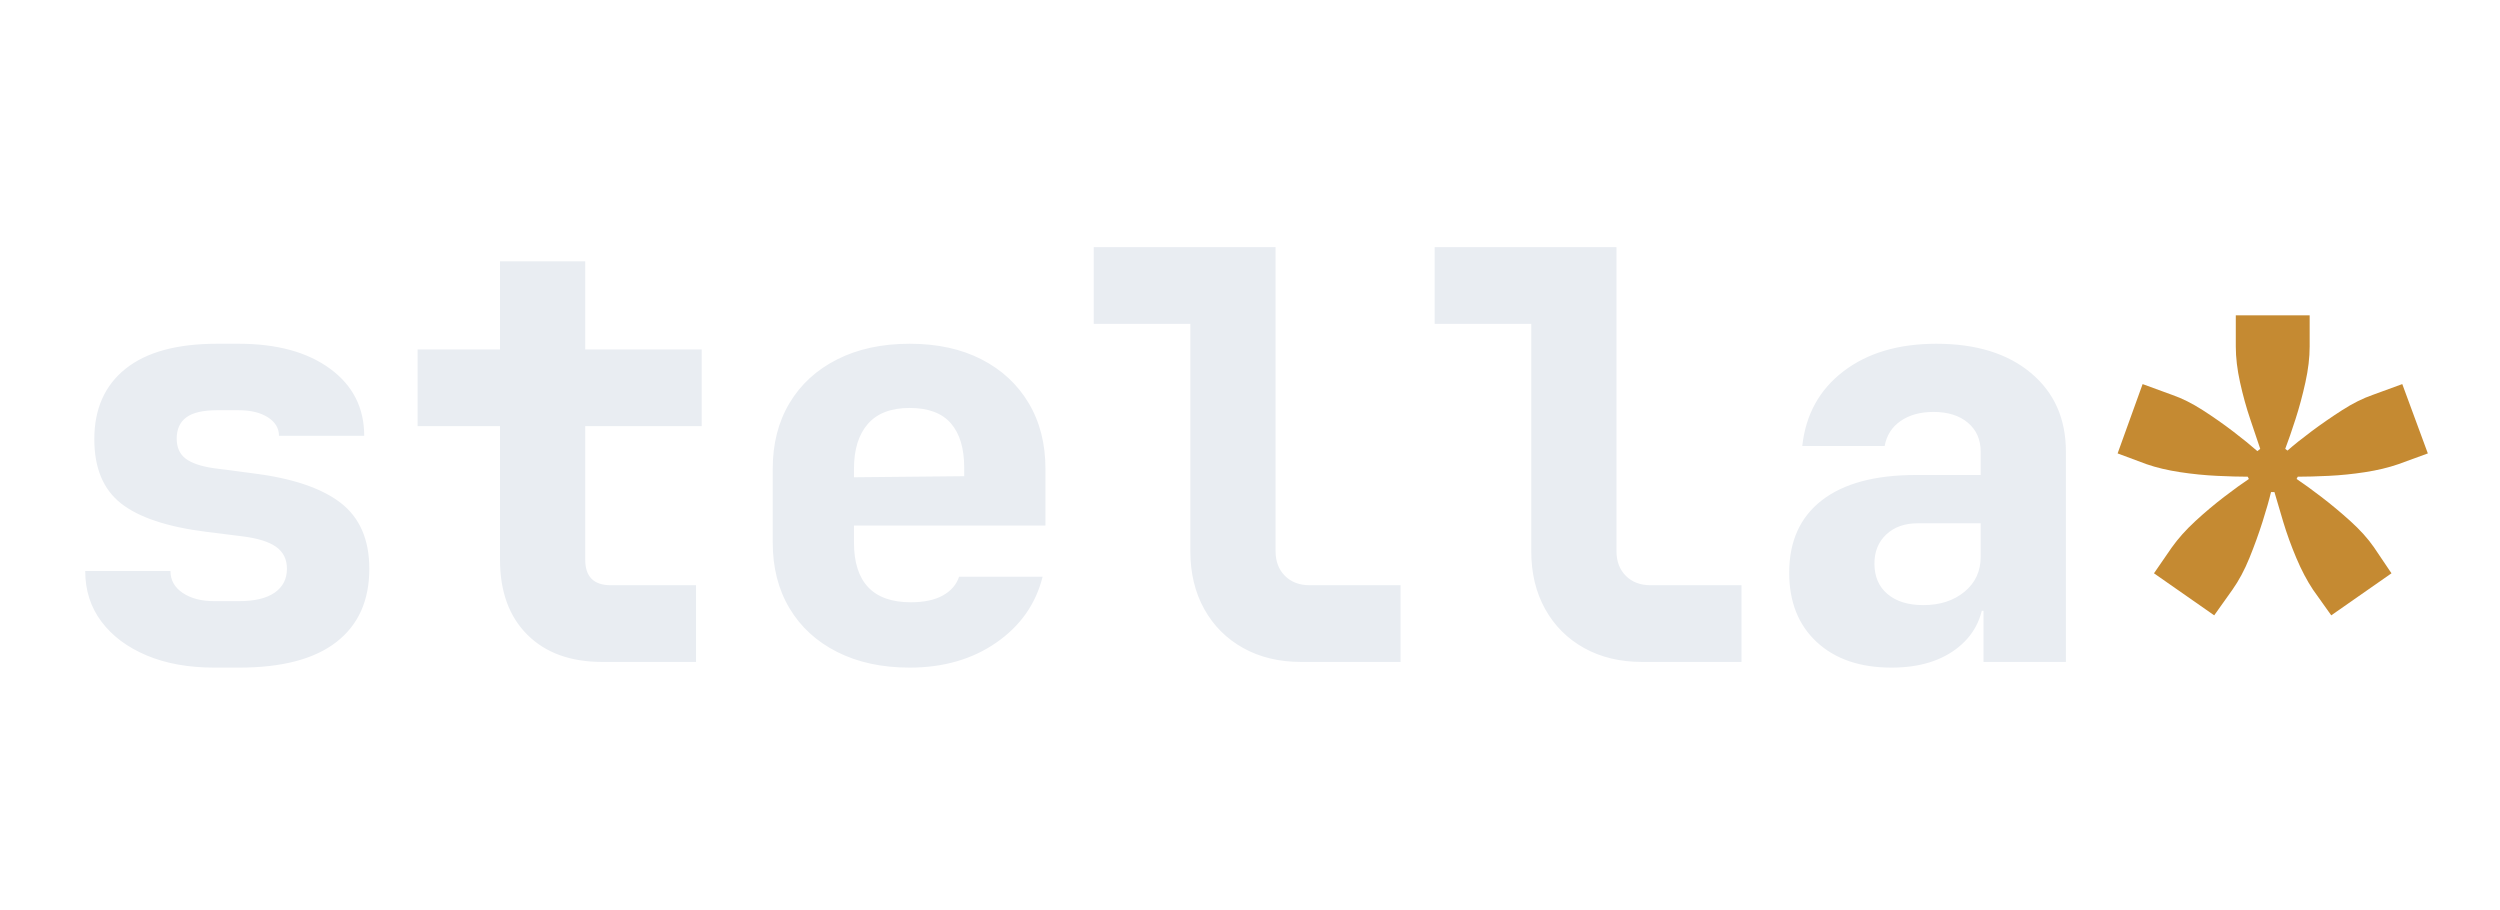
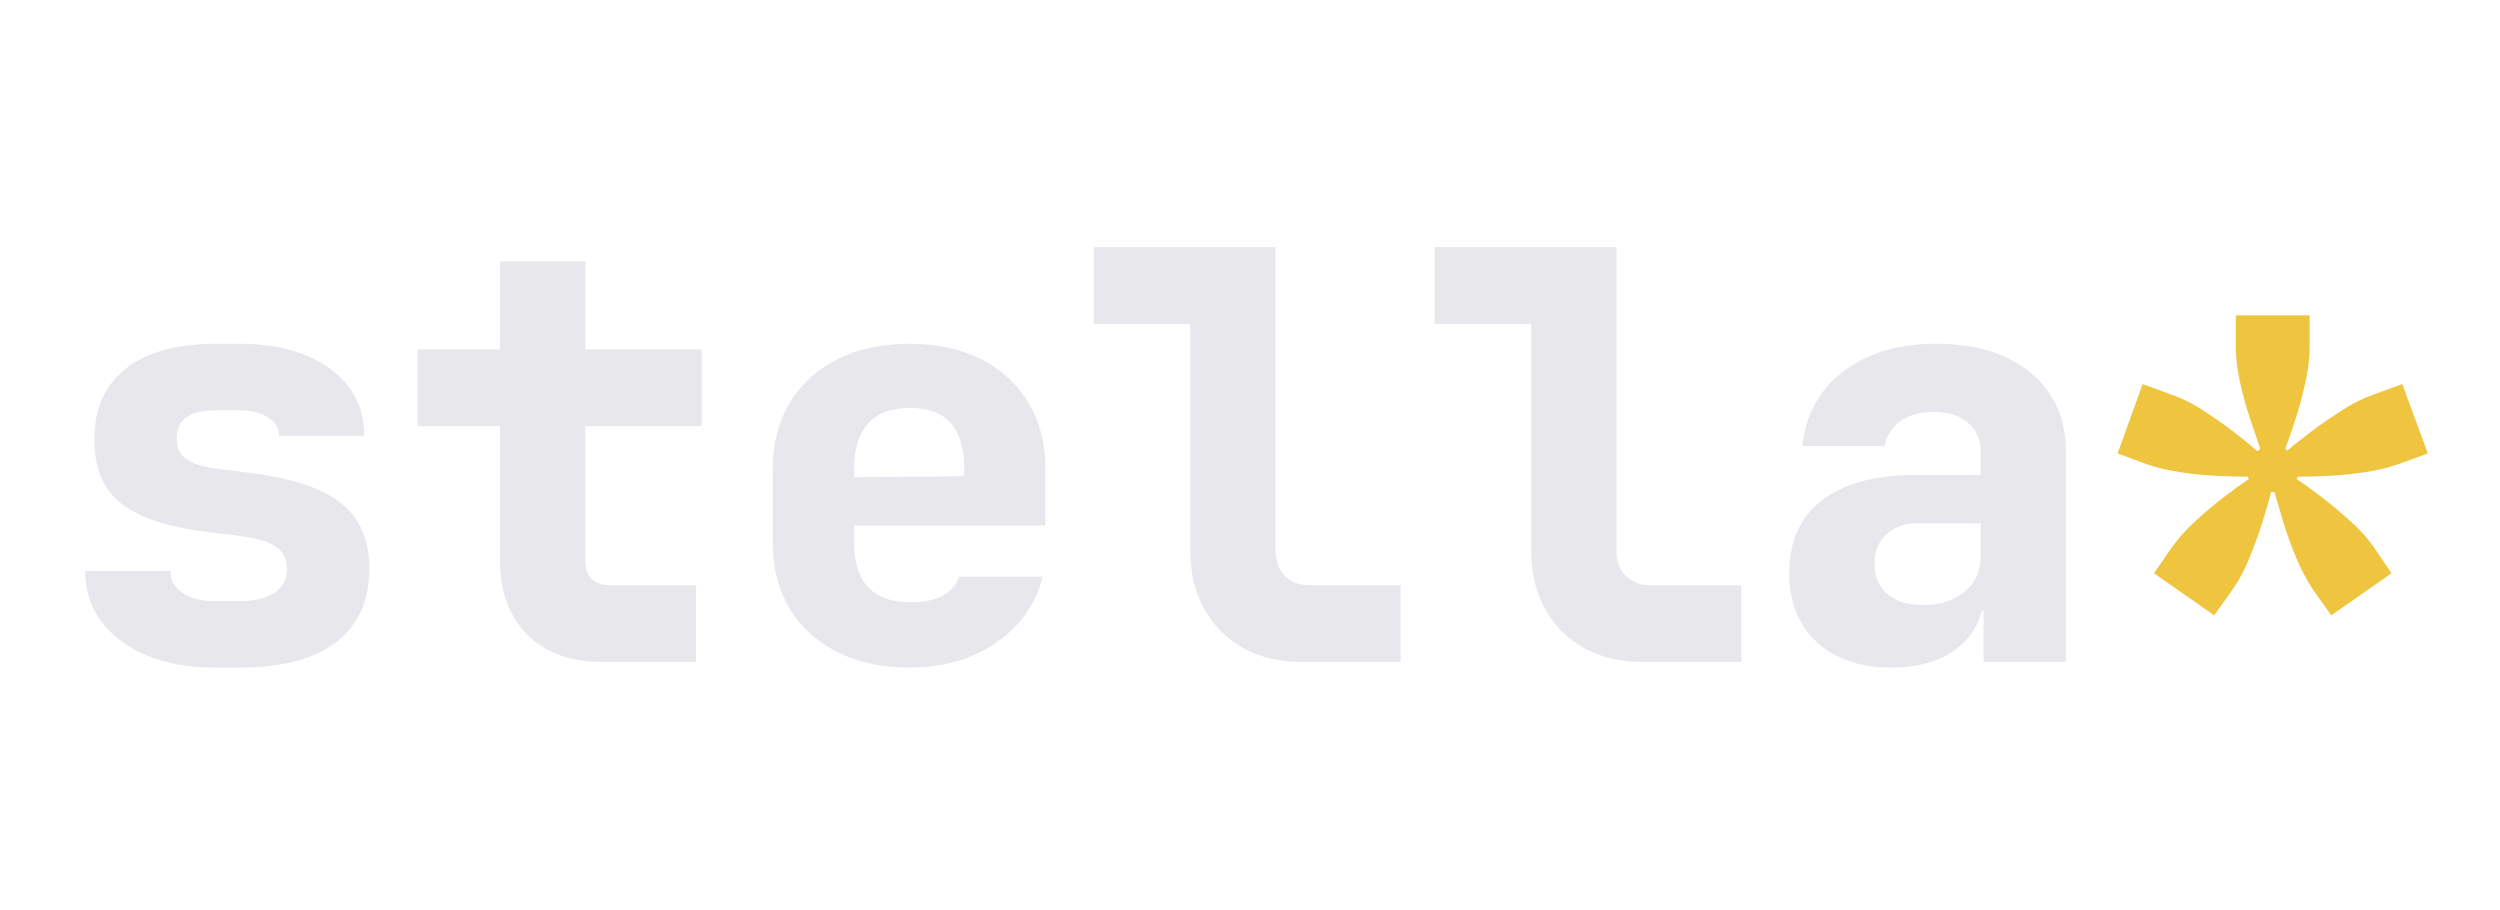
<svg xmlns="http://www.w3.org/2000/svg" width="264" height="96" viewBox="0 0 264 96" fill="none">
-   <path class="wm" d="M22.62 70.5Q18.54 70.5 15.48 69.21Q12.42 67.92 10.71 65.64Q9.0 63.36 9.0 60.3H18.0Q18.0 61.74 19.29 62.61Q20.58 63.48 22.62 63.48H25.26Q27.72 63.48 29.01 62.58Q30.3 61.68 30.3 60.06Q30.3 58.56 29.16 57.75Q28.02 56.94 25.62 56.64L21.78 56.16Q15.6 55.38 12.78 53.16Q9.96 50.94 9.96 46.38Q9.96 41.58 13.26 38.94Q16.56 36.3 22.92 36.3H25.2Q31.26 36.3 34.86 38.94Q38.46 41.58 38.46 46.02H29.46Q29.46 44.82 28.29 44.07Q27.12 43.32 25.2 43.32H22.92Q20.7 43.32 19.68 44.07Q18.66 44.82 18.66 46.32Q18.66 47.7 19.59 48.42Q20.52 49.14 22.56 49.44L26.7 49.98Q32.94 50.76 35.97 53.1Q39.0 55.44 39.0 60.06Q39.0 65.1 35.52 67.8Q32.04 70.5 25.26 70.5Z M63.6 69.9Q58.56 69.9 55.68 67.02Q52.8 64.14 52.8 59.1V45H44.1V36.9H52.8V27.6H61.8V36.9H74.1V45H61.8V59.1Q61.8 61.8 64.5 61.8H73.5V69.9Z M96.06 70.5Q91.68 70.5 88.41 68.85Q85.14 67.2 83.37 64.23Q81.6 61.26 81.6 57.3V49.5Q81.6 45.54 83.37 42.57Q85.14 39.6 88.41 37.95Q91.68 36.3 96.06 36.3Q100.44 36.3 103.65 37.95Q106.86 39.6 108.63 42.57Q110.4 45.54 110.4 49.5V55.5H90.18V57.3Q90.18 60.42 91.68 62.01Q93.18 63.6 96.18 63.6Q98.28 63.6 99.57 62.88Q100.86 62.16 101.28 60.9H110.1Q109.02 65.22 105.21 67.86Q101.4 70.5 96.06 70.5ZM101.82 50.88V49.38Q101.82 46.32 100.41 44.7Q99.0 43.08 96.06 43.08Q93.12 43.08 91.65 44.76Q90.18 46.44 90.18 49.5V50.4L102.42 50.28Z M137.4 69.9Q133.92 69.9 131.28 68.43Q128.64 66.96 127.17 64.32Q125.7 61.68 125.7 58.2V34.2H115.5V26.1H134.7V58.2Q134.7 59.82 135.69 60.81Q136.68 61.8 138.3 61.8H147.9V69.9Z M173.4 69.9Q169.92 69.9 167.28 68.43Q164.64 66.96 163.17 64.32Q161.7 61.68 161.7 58.2V34.2H151.5V26.1H170.7V58.2Q170.7 59.82 171.69 60.81Q172.68 61.8 174.3 61.8H183.9V69.9Z M199.74 70.5Q194.76 70.5 191.85 67.8Q188.94 65.1 188.94 60.48Q188.94 55.5 192.39 52.83Q195.84 50.16 202.32 50.16H209.16V47.7Q209.16 45.78 207.81 44.64Q206.46 43.5 204.18 43.5Q202.08 43.5 200.7 44.46Q199.32 45.42 199.02 47.1H190.32Q190.86 42.12 194.67 39.21Q198.48 36.3 204.48 36.3Q210.78 36.3 214.47 39.39Q218.16 42.48 218.16 47.7V69.9H209.46V64.5H208.02L209.52 62.4Q209.52 66.12 206.85 68.31Q204.18 70.5 199.74 70.5ZM203.1 63.9Q205.74 63.9 207.45 62.49Q209.16 61.08 209.16 58.8V55.26H202.5Q200.46 55.26 199.2 56.43Q197.94 57.6 197.94 59.52Q197.94 61.56 199.32 62.73Q200.7 63.9 203.1 63.9Z" fill="#E9EDF2" />
-   <path class="mk" d="M233.82 64.98 227.46 60.54 229.32 57.84Q230.34 56.4 231.84 55.02Q233.34 53.64 234.87 52.47Q236.4 51.3 237.48 50.58L237.36 50.34Q236.04 50.34 234.12 50.25Q232.2 50.16 230.22 49.86Q228.24 49.56 226.68 49.02L223.62 47.88L226.26 40.56L229.38 41.7Q230.94 42.24 232.62 43.32Q234.3 44.4 235.83 45.57Q237.36 46.74 238.38 47.64L238.68 47.4Q238.26 46.14 237.63 44.28Q237.0 42.42 236.55 40.38Q236.1 38.34 236.1 36.6V33.3H243.9V36.6Q243.9 38.34 243.45 40.38Q243.0 42.42 242.4 44.28Q241.8 46.14 241.32 47.4L241.56 47.58Q242.58 46.68 244.11 45.54Q245.64 44.4 247.32 43.32Q249.0 42.24 250.56 41.7L253.68 40.56L256.38 47.88L253.26 49.02Q251.7 49.56 249.75 49.86Q247.8 50.16 245.91 50.25Q244.02 50.34 242.64 50.34L242.52 50.58Q243.6 51.3 245.13 52.47Q246.66 53.64 248.19 55.02Q249.72 56.4 250.68 57.78L252.54 60.54L246.18 64.98L244.26 62.28Q243.3 60.84 242.49 58.92Q241.68 57 241.11 55.11Q240.54 53.22 240.18 51.96H239.82Q239.52 53.22 238.92 55.11Q238.32 57 237.54 58.92Q236.76 60.84 235.74 62.28Z" fill="#C58A32" />
-   <style>@media (prefers-color-scheme: light){.mk{fill:#8B5E1A !important;stroke:#8B5E1A !important}}@media (prefers-color-scheme: light){.wm{fill:#070B10 !important}}</style>
+   <path class="wm" d="M22.62 70.5Q18.54 70.5 15.48 69.21Q12.42 67.92 10.71 65.64Q9.0 63.36 9.0 60.3H18.0Q18.0 61.74 19.29 62.61Q20.58 63.48 22.62 63.48H25.26Q27.72 63.48 29.01 62.58Q30.3 61.68 30.3 60.06Q30.3 58.56 29.16 57.75Q28.02 56.94 25.62 56.64L21.78 56.16Q15.6 55.38 12.78 53.16Q9.96 50.94 9.96 46.38Q9.96 41.58 13.26 38.94Q16.56 36.3 22.92 36.3H25.2Q31.26 36.3 34.86 38.94Q38.46 41.58 38.46 46.02H29.46Q29.46 44.82 28.29 44.07Q27.12 43.32 25.2 43.32H22.92Q20.7 43.32 19.68 44.07Q18.66 44.82 18.66 46.32Q18.66 47.7 19.59 48.42Q20.52 49.14 22.56 49.44L26.7 49.98Q32.94 50.76 35.97 53.1Q39.0 55.44 39.0 60.06Q39.0 65.1 35.52 67.8Q32.04 70.5 25.26 70.5Z M63.6 69.9Q58.56 69.9 55.68 67.02Q52.8 64.14 52.8 59.1V45H44.1V36.9H52.8V27.6H61.8V36.9H74.1V45H61.8V59.1Q61.8 61.8 64.5 61.8H73.5V69.9Z M96.06 70.5Q91.68 70.5 88.41 68.85Q85.14 67.2 83.37 64.23Q81.6 61.26 81.6 57.3V49.5Q81.6 45.54 83.37 42.57Q85.14 39.6 88.41 37.95Q91.68 36.3 96.06 36.3Q100.44 36.3 103.65 37.95Q106.86 39.6 108.63 42.57Q110.4 45.54 110.4 49.5V55.5H90.18V57.3Q90.18 60.42 91.68 62.01Q93.18 63.6 96.18 63.6Q98.28 63.6 99.57 62.88Q100.86 62.16 101.28 60.9H110.1Q109.02 65.22 105.21 67.86Q101.4 70.5 96.06 70.5ZM101.82 50.88V49.38Q101.82 46.32 100.41 44.7Q99.0 43.08 96.06 43.08Q93.12 43.08 91.65 44.76Q90.18 46.44 90.18 49.5V50.4L102.42 50.28Z M137.4 69.9Q133.92 69.9 131.28 68.43Q128.64 66.96 127.17 64.32Q125.7 61.68 125.7 58.2V34.2H115.5V26.1H134.7V58.2Q134.7 59.82 135.69 60.81Q136.68 61.8 138.3 61.8H147.9V69.9Z M173.4 69.9Q169.92 69.9 167.28 68.43Q164.64 66.96 163.17 64.32Q161.7 61.68 161.7 58.2V34.2H151.5V26.1H170.7V58.2Q170.7 59.82 171.69 60.81Q172.68 61.8 174.3 61.8H183.9V69.9Z M199.74 70.5Q194.76 70.5 191.85 67.8Q188.94 65.1 188.94 60.48Q188.94 55.5 192.39 52.83Q195.84 50.16 202.32 50.16H209.16V47.7Q209.16 45.78 207.81 44.64Q206.46 43.5 204.18 43.5Q202.08 43.5 200.7 44.46Q199.32 45.42 199.02 47.1H190.32Q190.86 42.12 194.67 39.21Q198.48 36.3 204.48 36.3Q210.78 36.3 214.47 39.39Q218.16 42.48 218.16 47.7V69.9H209.46V64.5H208.02L209.52 62.4Q209.52 66.12 206.85 68.31Q204.18 70.5 199.74 70.5ZM203.1 63.9Q205.74 63.9 207.45 62.49Q209.16 61.08 209.16 58.8V55.26H202.5Q200.46 55.26 199.2 56.43Q197.94 57.6 197.94 59.52Q197.94 61.56 199.32 62.73Q200.7 63.9 203.1 63.9Z" fill="#E8E8EC" />
+   <path class="mk" d="M233.82 64.98 227.46 60.54 229.32 57.84Q230.34 56.4 231.84 55.02Q233.34 53.64 234.87 52.47Q236.4 51.3 237.48 50.58L237.36 50.34Q236.04 50.34 234.12 50.25Q232.2 50.16 230.22 49.86Q228.24 49.56 226.68 49.02L223.62 47.88L226.26 40.56L229.38 41.7Q230.94 42.24 232.62 43.32Q234.3 44.4 235.83 45.57Q237.36 46.74 238.38 47.64L238.68 47.4Q238.26 46.14 237.63 44.28Q237.0 42.42 236.55 40.38Q236.1 38.34 236.1 36.6V33.3H243.9V36.6Q243.9 38.34 243.45 40.38Q243.0 42.42 242.4 44.28Q241.8 46.14 241.32 47.4L241.56 47.58Q242.58 46.68 244.11 45.54Q245.64 44.4 247.32 43.32Q249.0 42.24 250.56 41.7L253.68 40.56L256.38 47.88L253.26 49.02Q251.7 49.56 249.75 49.86Q247.8 50.16 245.91 50.25Q244.02 50.34 242.64 50.34L242.52 50.58Q243.6 51.3 245.13 52.47Q246.66 53.64 248.19 55.02Q249.72 56.4 250.68 57.78L252.54 60.54L246.18 64.98L244.26 62.28Q243.3 60.84 242.49 58.92Q241.68 57 241.11 55.11Q240.54 53.22 240.18 51.96H239.82Q239.52 53.22 238.92 55.11Q238.32 57 237.54 58.92Q236.76 60.84 235.74 62.28Z" fill="#EFC53F" />
+   <style>@media (prefers-color-scheme: light){.mk{fill:#EFC53F !important;stroke:#EFC53F !important}}@media (prefers-color-scheme: light){.wm{fill:#141416 !important}}</style>
</svg>
